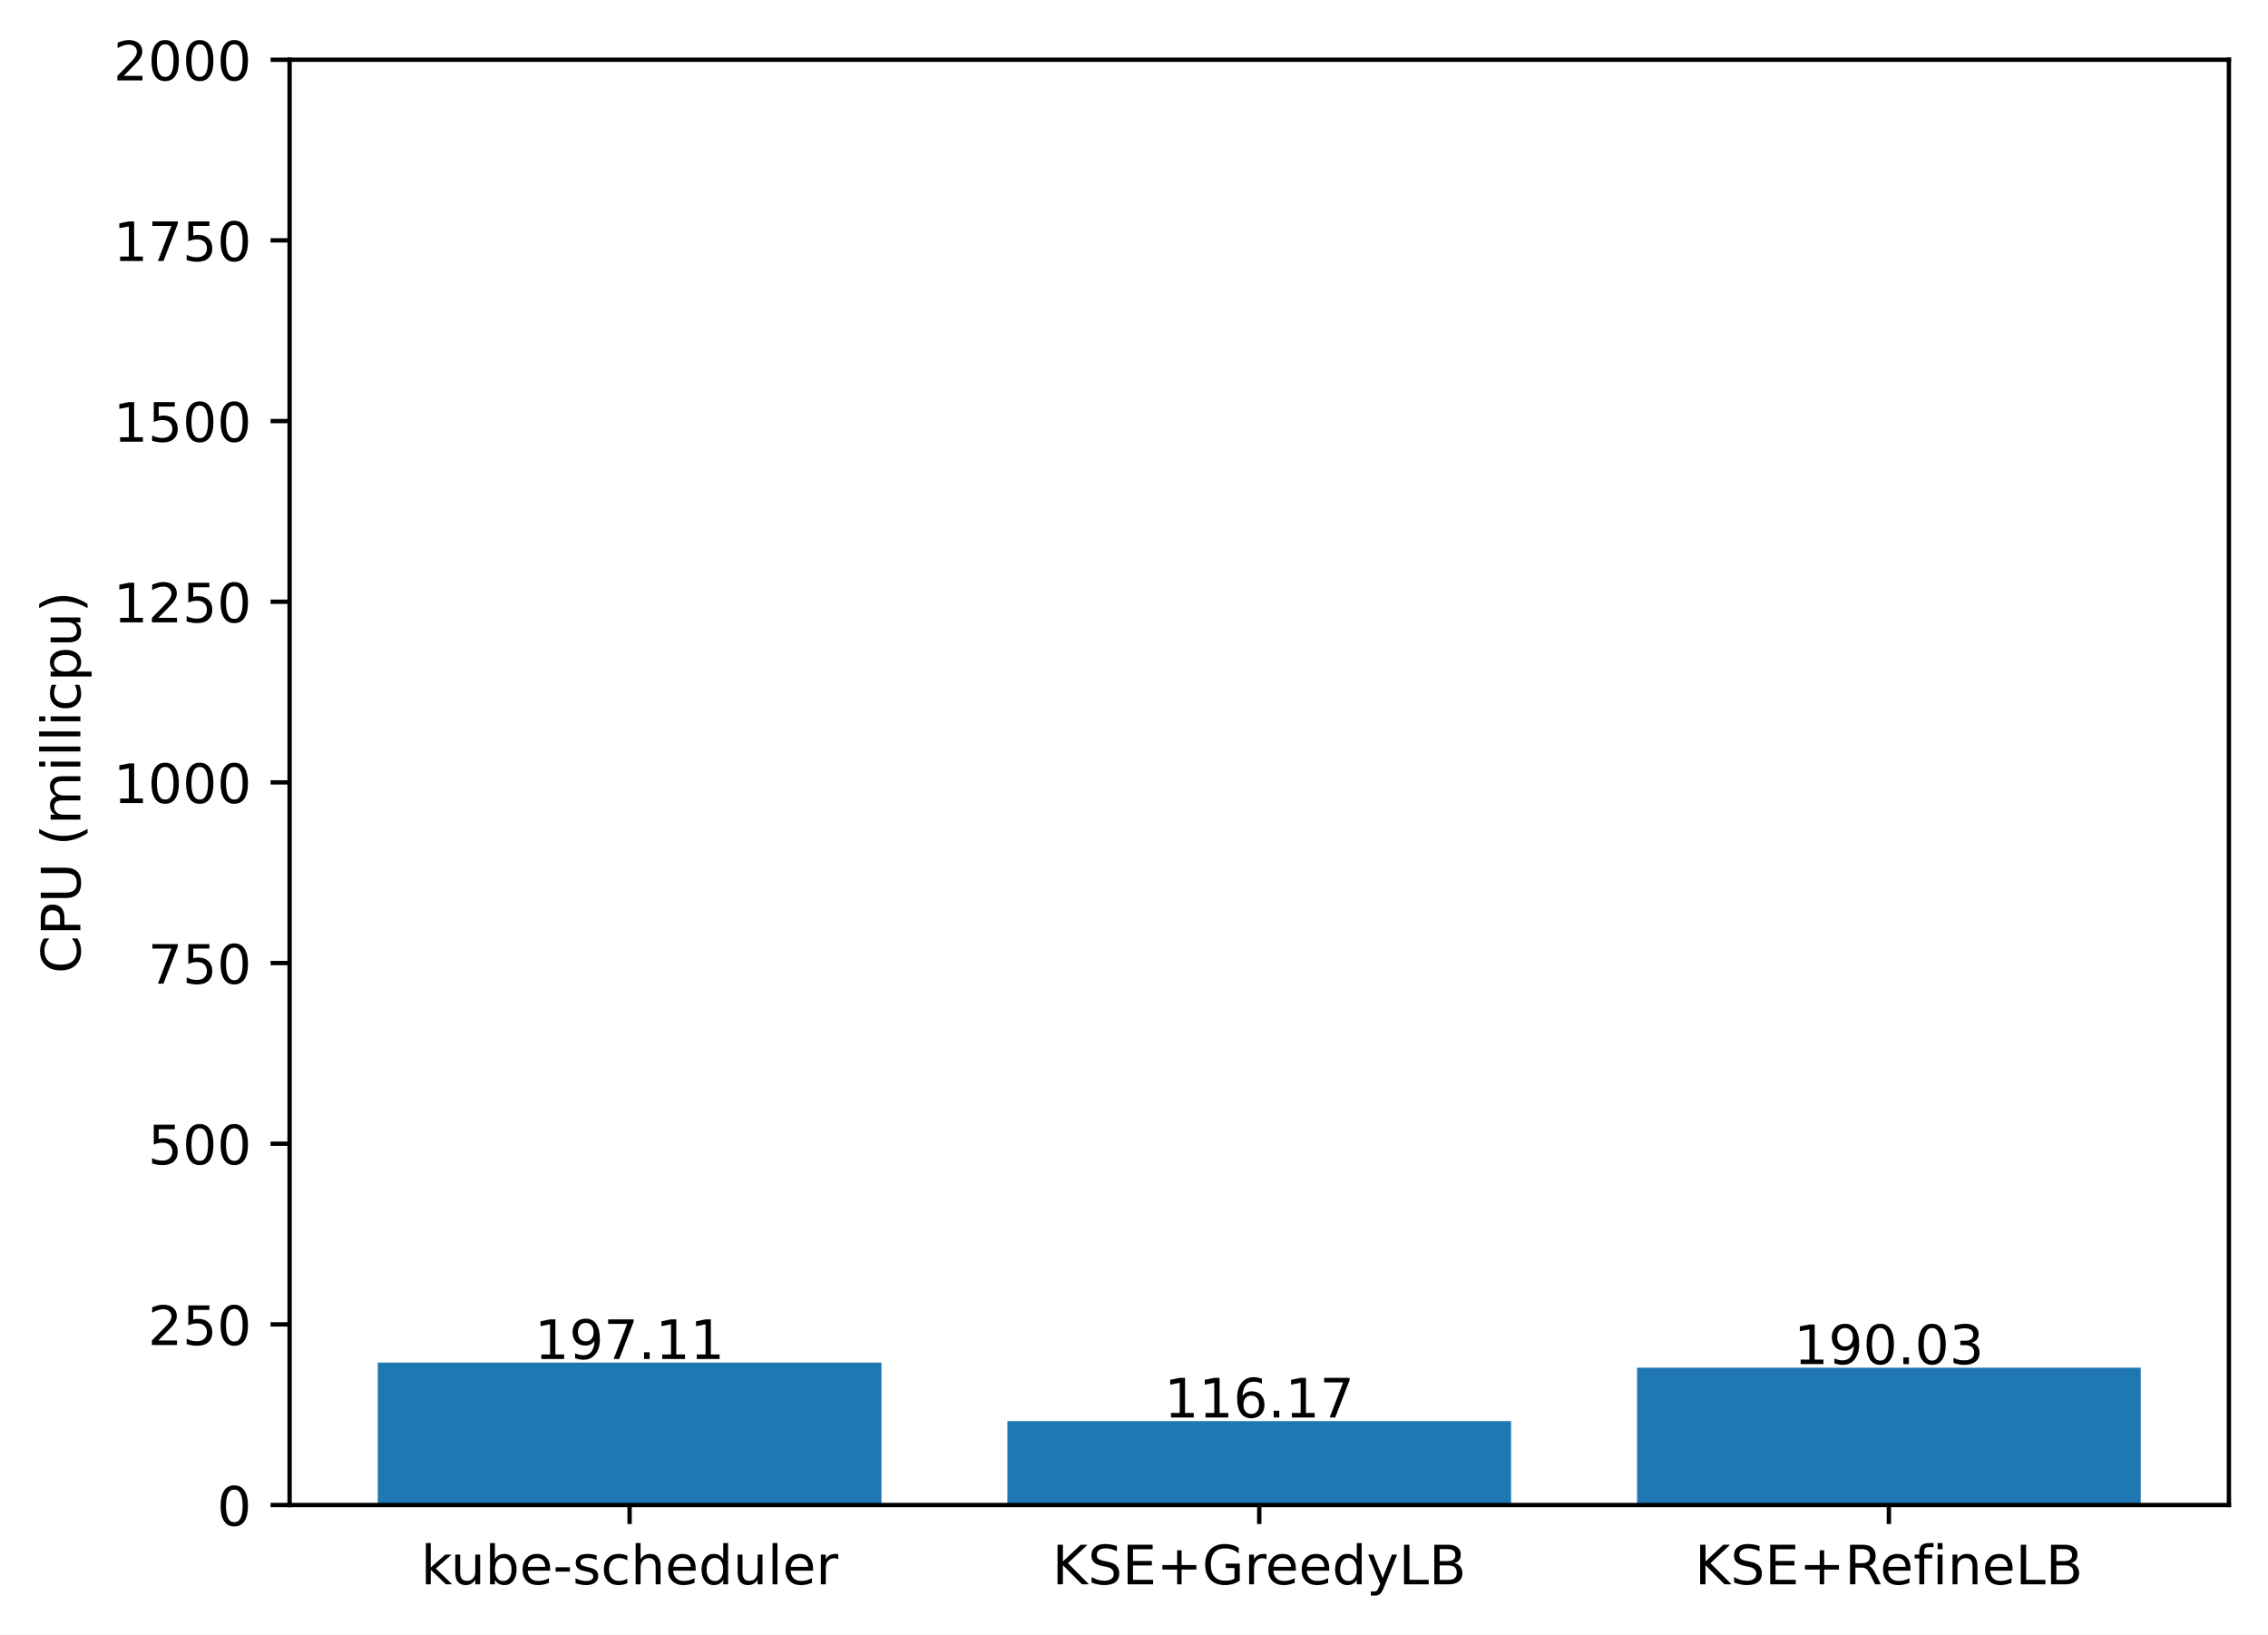
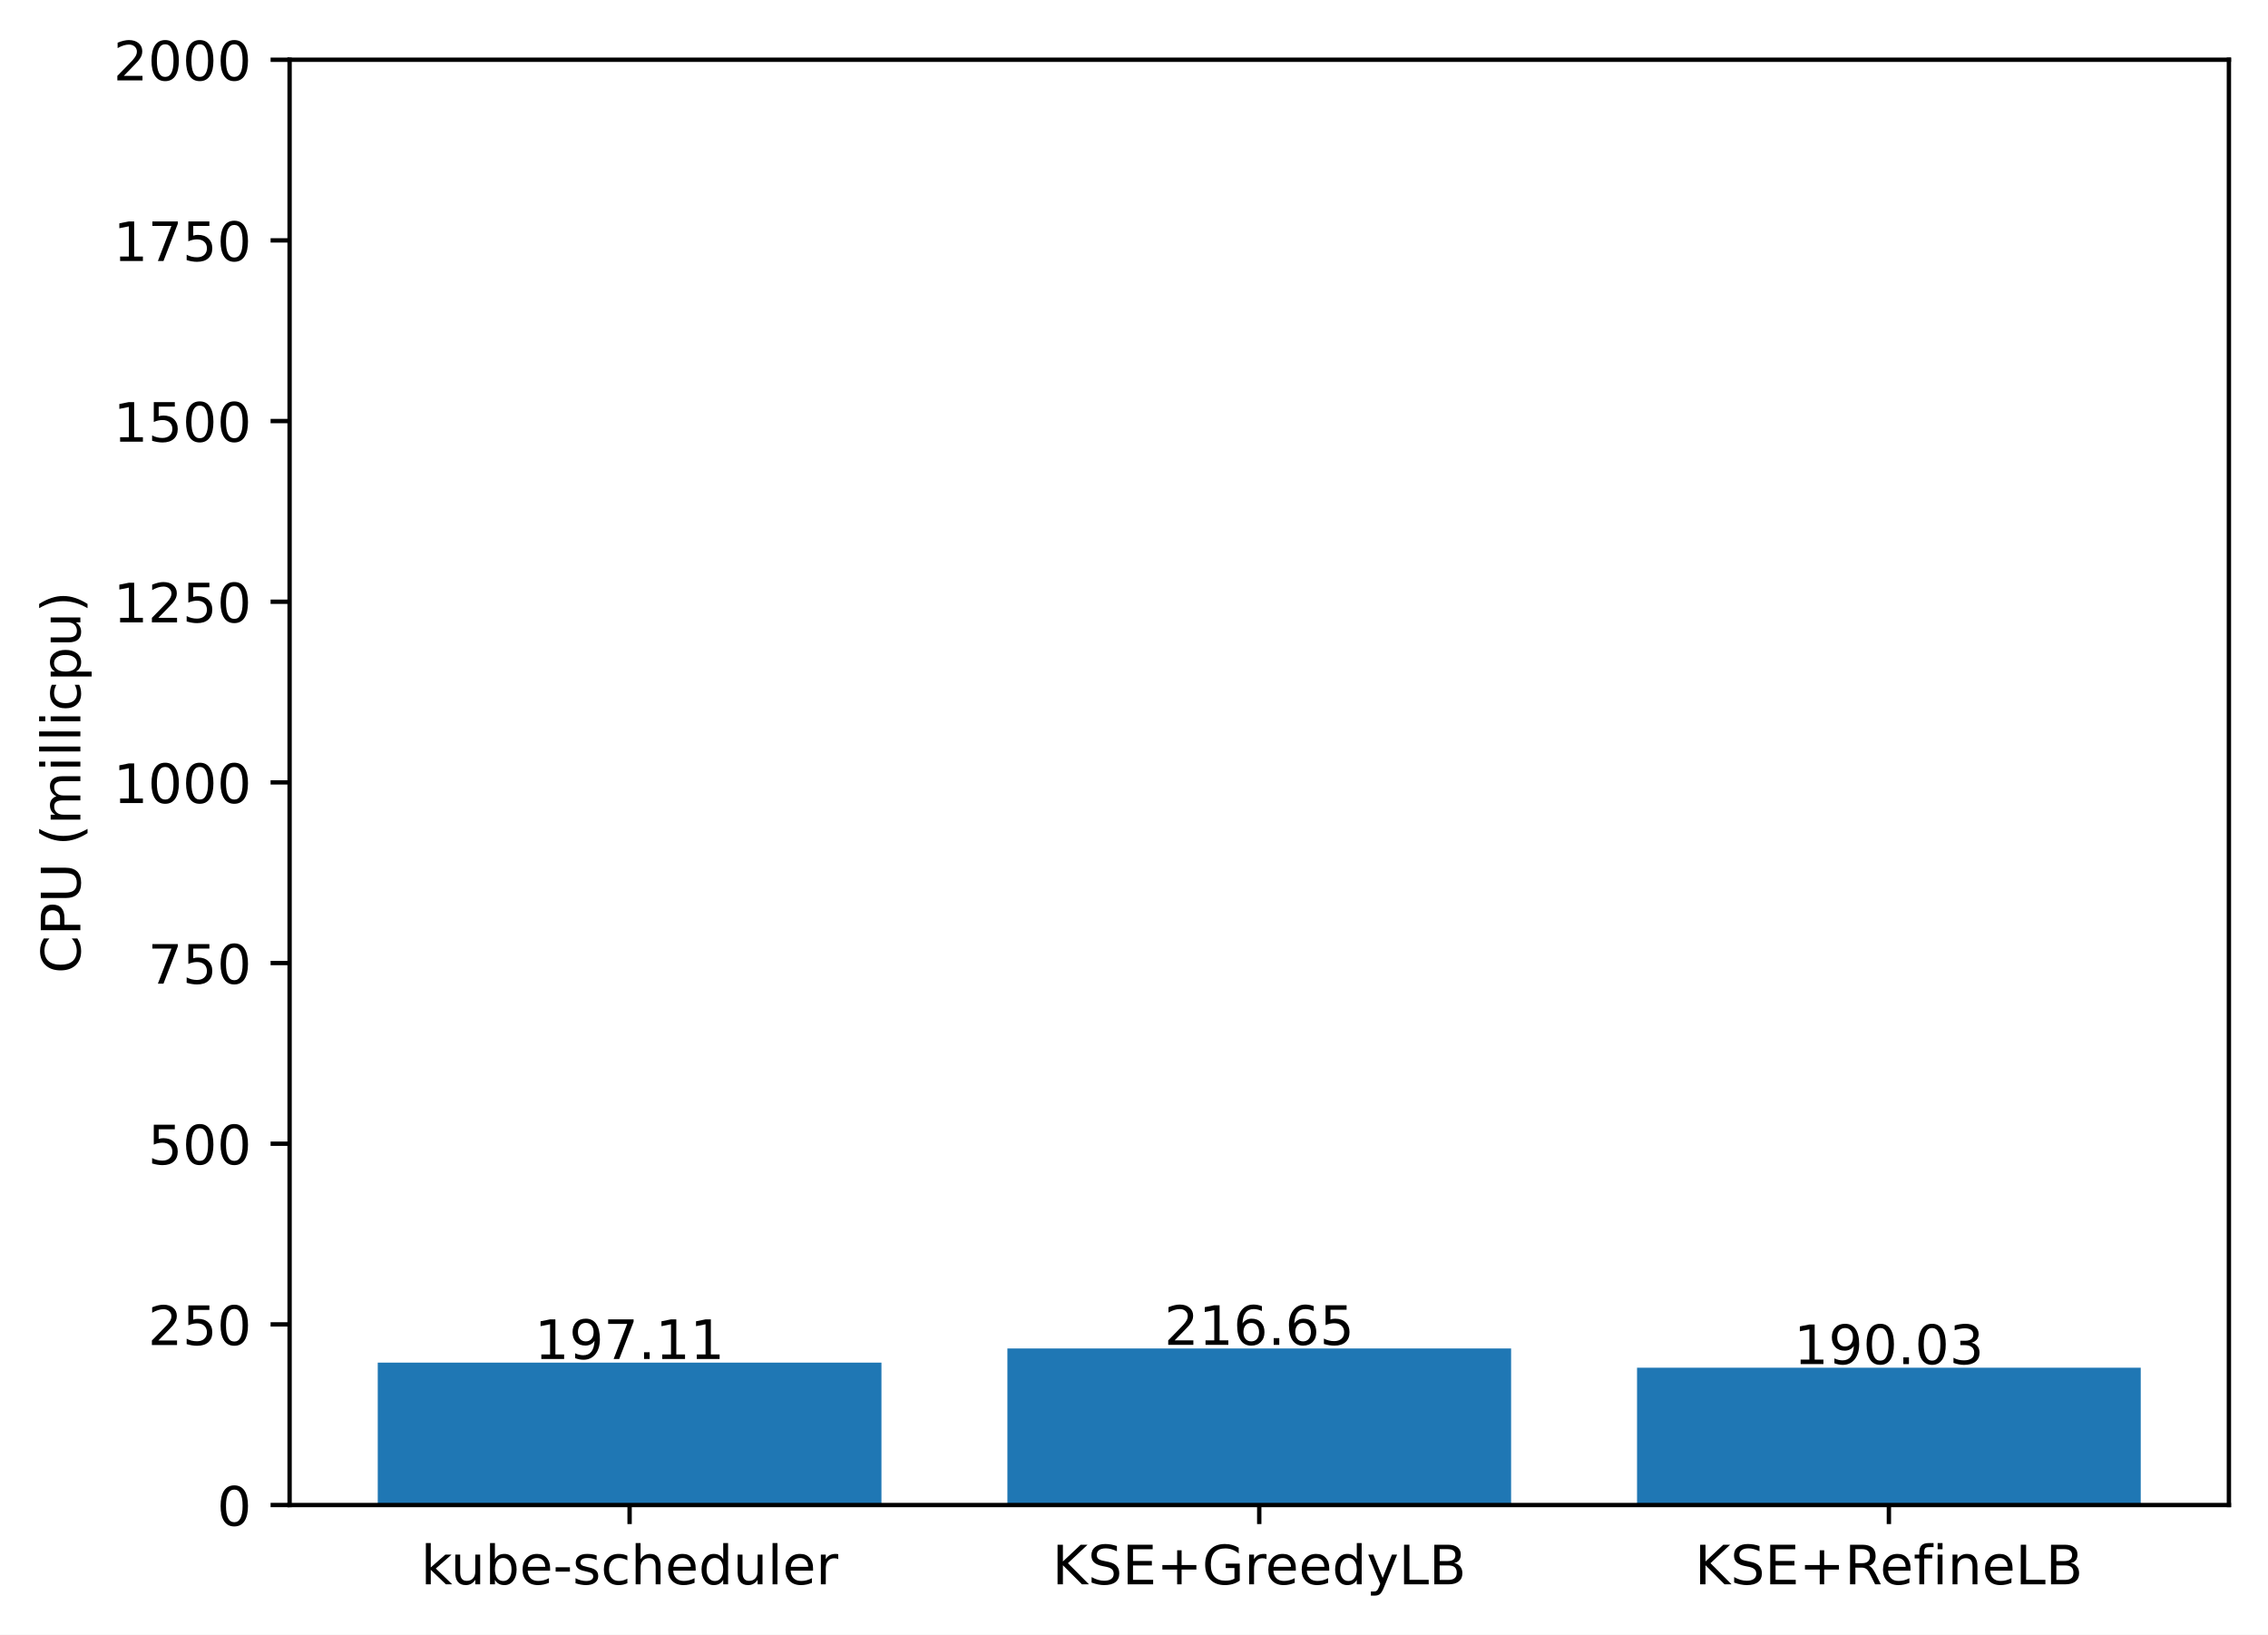
<svg xmlns="http://www.w3.org/2000/svg" xmlns:xlink="http://www.w3.org/1999/xlink" width="417.648pt" height="300.989pt" viewBox="0 0 417.648 300.989" version="1.1">
  <defs>
    <style type="text/css">*{stroke-linejoin: round; stroke-linecap: butt}</style>
  </defs>
  <g id="figure_1">
    <g id="patch_1">
      <path d="M 0 300.989  L 417.648 300.989  L 417.648 0  L 0 0  z " style="fill: #ffffff" />
    </g>
    <g id="axes_1">
      <g id="patch_2">
        <path d="M 53.328 277.111  L 410.448 277.111  L 410.448 10.999  L 53.328 10.999  z " style="fill: #ffffff" />
      </g>
      <g id="patch_3">
-         <path d="M 69.561 277.111  L 162.319 277.111  L 162.319 250.885  L 69.561 250.885  z " clip-path="url(#p02b76b06de)" style="fill: #1f77b4" />
+         <path d="M 69.561 277.111  L 162.319 277.111  L 162.319 250.885  L 69.561 250.885  z " clip-path="url(#pd55c9deac5)" style="fill: #1f77b4" />
      </g>
      <g id="patch_4">
-         <path d="M 185.509 277.111  L 278.267 277.111  L 278.267 261.654  L 185.509 261.654  z " clip-path="url(#p02b76b06de)" style="fill: #1f77b4" />
+         <path d="M 185.509 277.111  L 278.267 277.111  L 278.267 248.285  L 185.509 248.285  z " clip-path="url(#pd55c9deac5)" style="fill: #1f77b4" />
      </g>
      <g id="patch_5">
-         <path d="M 301.457 277.111  L 394.215 277.111  L 394.215 251.827  L 301.457 251.827  z " clip-path="url(#p02b76b06de)" style="fill: #1f77b4" />
+         <path d="M 301.457 277.111  L 394.215 277.111  L 394.215 251.827  L 301.457 251.827  z " clip-path="url(#pd55c9deac5)" style="fill: #1f77b4" />
      </g>
      <g id="matplotlib.axis_1">
        <g id="xtick_1">
          <g id="line2d_1">
            <defs>
-               <path id="m989019d477" d="M 0 0  L 0 3.5  " style="stroke: #000000; stroke-width: 0.8" />
+               <path id="me00294983c" d="M 0 0  L 0 3.5  " style="stroke: #000000; stroke-width: 0.8" />
            </defs>
            <g>
-               <use xlink:href="#m989019d477" x="115.94" y="277.111" style="stroke: #000000; stroke-width: 0.8" />
+               <use xlink:href="#me00294983c" x="115.94" y="277.111" style="stroke: #000000; stroke-width: 0.8" />
            </g>
          </g>
          <g id="text_1">
            <g transform="translate(77.51429 291.7097)scale(0.1 -0.1)">
              <defs>
                <path id="DejaVuSans-6b" d="M 581 4863  L 1159 4863  L 1159 1991  L 2875 3500  L 3609 3500  L 1753 1863  L 3688 0  L 2938 0  L 1159 1709  L 1159 0  L 581 0  L 581 4863  z " transform="scale(0.015625)" />
                <path id="DejaVuSans-75" d="M 544 1381  L 544 3500  L 1119 3500  L 1119 1403  Q 1119 906 1312 657  Q 1506 409 1894 409  Q 2359 409 2629 706  Q 2900 1003 2900 1516  L 2900 3500  L 3475 3500  L 3475 0  L 2900 0  L 2900 538  Q 2691 219 2414 64  Q 2138 -91 1772 -91  Q 1169 -91 856 284  Q 544 659 544 1381  z M 1991 3584  L 1991 3584  z " transform="scale(0.015625)" />
                <path id="DejaVuSans-62" d="M 3116 1747  Q 3116 2381 2855 2742  Q 2594 3103 2138 3103  Q 1681 3103 1420 2742  Q 1159 2381 1159 1747  Q 1159 1113 1420 752  Q 1681 391 2138 391  Q 2594 391 2855 752  Q 3116 1113 3116 1747  z M 1159 2969  Q 1341 3281 1617 3432  Q 1894 3584 2278 3584  Q 2916 3584 3314 3078  Q 3713 2572 3713 1747  Q 3713 922 3314 415  Q 2916 -91 2278 -91  Q 1894 -91 1617 61  Q 1341 213 1159 525  L 1159 0  L 581 0  L 581 4863  L 1159 4863  L 1159 2969  z " transform="scale(0.015625)" />
                <path id="DejaVuSans-65" d="M 3597 1894  L 3597 1613  L 953 1613  Q 991 1019 1311 708  Q 1631 397 2203 397  Q 2534 397 2845 478  Q 3156 559 3463 722  L 3463 178  Q 3153 47 2828 -22  Q 2503 -91 2169 -91  Q 1331 -91 842 396  Q 353 884 353 1716  Q 353 2575 817 3079  Q 1281 3584 2069 3584  Q 2775 3584 3186 3129  Q 3597 2675 3597 1894  z M 3022 2063  Q 3016 2534 2758 2815  Q 2500 3097 2075 3097  Q 1594 3097 1305 2825  Q 1016 2553 972 2059  L 3022 2063  z " transform="scale(0.015625)" />
                <path id="DejaVuSans-2d" d="M 313 2009  L 1997 2009  L 1997 1497  L 313 1497  L 313 2009  z " transform="scale(0.015625)" />
                <path id="DejaVuSans-73" d="M 2834 3397  L 2834 2853  Q 2591 2978 2328 3040  Q 2066 3103 1784 3103  Q 1356 3103 1142 2972  Q 928 2841 928 2578  Q 928 2378 1081 2264  Q 1234 2150 1697 2047  L 1894 2003  Q 2506 1872 2764 1633  Q 3022 1394 3022 966  Q 3022 478 2636 193  Q 2250 -91 1575 -91  Q 1294 -91 989 -36  Q 684 19 347 128  L 347 722  Q 666 556 975 473  Q 1284 391 1588 391  Q 1994 391 2212 530  Q 2431 669 2431 922  Q 2431 1156 2273 1281  Q 2116 1406 1581 1522  L 1381 1569  Q 847 1681 609 1914  Q 372 2147 372 2553  Q 372 3047 722 3315  Q 1072 3584 1716 3584  Q 2034 3584 2315 3537  Q 2597 3491 2834 3397  z " transform="scale(0.015625)" />
                <path id="DejaVuSans-63" d="M 3122 3366  L 3122 2828  Q 2878 2963 2633 3030  Q 2388 3097 2138 3097  Q 1578 3097 1268 2742  Q 959 2388 959 1747  Q 959 1106 1268 751  Q 1578 397 2138 397  Q 2388 397 2633 464  Q 2878 531 3122 666  L 3122 134  Q 2881 22 2623 -34  Q 2366 -91 2075 -91  Q 1284 -91 818 406  Q 353 903 353 1747  Q 353 2603 823 3093  Q 1294 3584 2113 3584  Q 2378 3584 2631 3529  Q 2884 3475 3122 3366  z " transform="scale(0.015625)" />
                <path id="DejaVuSans-68" d="M 3513 2113  L 3513 0  L 2938 0  L 2938 2094  Q 2938 2591 2744 2837  Q 2550 3084 2163 3084  Q 1697 3084 1428 2787  Q 1159 2491 1159 1978  L 1159 0  L 581 0  L 581 4863  L 1159 4863  L 1159 2956  Q 1366 3272 1645 3428  Q 1925 3584 2291 3584  Q 2894 3584 3203 3211  Q 3513 2838 3513 2113  z " transform="scale(0.015625)" />
                <path id="DejaVuSans-64" d="M 2906 2969  L 2906 4863  L 3481 4863  L 3481 0  L 2906 0  L 2906 525  Q 2725 213 2448 61  Q 2172 -91 1784 -91  Q 1150 -91 751 415  Q 353 922 353 1747  Q 353 2572 751 3078  Q 1150 3584 1784 3584  Q 2172 3584 2448 3432  Q 2725 3281 2906 2969  z M 947 1747  Q 947 1113 1208 752  Q 1469 391 1925 391  Q 2381 391 2643 752  Q 2906 1113 2906 1747  Q 2906 2381 2643 2742  Q 2381 3103 1925 3103  Q 1469 3103 1208 2742  Q 947 2381 947 1747  z " transform="scale(0.015625)" />
                <path id="DejaVuSans-6c" d="M 603 4863  L 1178 4863  L 1178 0  L 603 0  L 603 4863  z " transform="scale(0.015625)" />
                <path id="DejaVuSans-72" d="M 2631 2963  Q 2534 3019 2420 3045  Q 2306 3072 2169 3072  Q 1681 3072 1420 2755  Q 1159 2438 1159 1844  L 1159 0  L 581 0  L 581 3500  L 1159 3500  L 1159 2956  Q 1341 3275 1631 3429  Q 1922 3584 2338 3584  Q 2397 3584 2469 3576  Q 2541 3569 2628 3553  L 2631 2963  z " transform="scale(0.015625)" />
              </defs>
              <use xlink:href="#DejaVuSans-6b" />
              <use xlink:href="#DejaVuSans-75" x="54.785" />
              <use xlink:href="#DejaVuSans-62" x="118.164" />
              <use xlink:href="#DejaVuSans-65" x="181.641" />
              <use xlink:href="#DejaVuSans-2d" x="243.164" />
              <use xlink:href="#DejaVuSans-73" x="279.248" />
              <use xlink:href="#DejaVuSans-63" x="331.348" />
              <use xlink:href="#DejaVuSans-68" x="386.328" />
              <use xlink:href="#DejaVuSans-65" x="449.707" />
              <use xlink:href="#DejaVuSans-64" x="511.23" />
              <use xlink:href="#DejaVuSans-75" x="574.707" />
              <use xlink:href="#DejaVuSans-6c" x="638.086" />
              <use xlink:href="#DejaVuSans-65" x="665.869" />
              <use xlink:href="#DejaVuSans-72" x="727.393" />
            </g>
          </g>
        </g>
        <g id="xtick_2">
          <g id="line2d_2">
            <g>
-               <use xlink:href="#m989019d477" x="231.888" y="277.111" style="stroke: #000000; stroke-width: 0.8" />
+               <use xlink:href="#me00294983c" x="231.888" y="277.111" style="stroke: #000000; stroke-width: 0.8" />
            </g>
          </g>
          <g id="text_2">
            <g transform="translate(193.7655 291.7097)scale(0.1 -0.1)">
              <defs>
                <path id="DejaVuSans-4b" d="M 628 4666  L 1259 4666  L 1259 2694  L 3353 4666  L 4166 4666  L 1850 2491  L 4331 0  L 3500 0  L 1259 2247  L 1259 0  L 628 0  L 628 4666  z " transform="scale(0.015625)" />
                <path id="DejaVuSans-53" d="M 3425 4513  L 3425 3897  Q 3066 4069 2747 4153  Q 2428 4238 2131 4238  Q 1616 4238 1336 4038  Q 1056 3838 1056 3469  Q 1056 3159 1242 3001  Q 1428 2844 1947 2747  L 2328 2669  Q 3034 2534 3370 2195  Q 3706 1856 3706 1288  Q 3706 609 3251 259  Q 2797 -91 1919 -91  Q 1588 -91 1214 -16  Q 841 59 441 206  L 441 856  Q 825 641 1194 531  Q 1563 422 1919 422  Q 2459 422 2753 634  Q 3047 847 3047 1241  Q 3047 1584 2836 1778  Q 2625 1972 2144 2069  L 1759 2144  Q 1053 2284 737 2584  Q 422 2884 422 3419  Q 422 4038 858 4394  Q 1294 4750 2059 4750  Q 2388 4750 2728 4690  Q 3069 4631 3425 4513  z " transform="scale(0.015625)" />
                <path id="DejaVuSans-45" d="M 628 4666  L 3578 4666  L 3578 4134  L 1259 4134  L 1259 2753  L 3481 2753  L 3481 2222  L 1259 2222  L 1259 531  L 3634 531  L 3634 0  L 628 0  L 628 4666  z " transform="scale(0.015625)" />
                <path id="DejaVuSans-2b" d="M 2944 4013  L 2944 2272  L 4684 2272  L 4684 1741  L 2944 1741  L 2944 0  L 2419 0  L 2419 1741  L 678 1741  L 678 2272  L 2419 2272  L 2419 4013  L 2944 4013  z " transform="scale(0.015625)" />
                <path id="DejaVuSans-47" d="M 3809 666  L 3809 1919  L 2778 1919  L 2778 2438  L 4434 2438  L 4434 434  Q 4069 175 3628 42  Q 3188 -91 2688 -91  Q 1594 -91 976 548  Q 359 1188 359 2328  Q 359 3472 976 4111  Q 1594 4750 2688 4750  Q 3144 4750 3555 4637  Q 3966 4525 4313 4306  L 4313 3634  Q 3963 3931 3569 4081  Q 3175 4231 2741 4231  Q 1884 4231 1454 3753  Q 1025 3275 1025 2328  Q 1025 1384 1454 906  Q 1884 428 2741 428  Q 3075 428 3337 486  Q 3600 544 3809 666  z " transform="scale(0.015625)" />
                <path id="DejaVuSans-79" d="M 2059 -325  Q 1816 -950 1584 -1140  Q 1353 -1331 966 -1331  L 506 -1331  L 506 -850  L 844 -850  Q 1081 -850 1212 -737  Q 1344 -625 1503 -206  L 1606 56  L 191 3500  L 800 3500  L 1894 763  L 2988 3500  L 3597 3500  L 2059 -325  z " transform="scale(0.015625)" />
                <path id="DejaVuSans-4c" d="M 628 4666  L 1259 4666  L 1259 531  L 3531 531  L 3531 0  L 628 0  L 628 4666  z " transform="scale(0.015625)" />
                <path id="DejaVuSans-42" d="M 1259 2228  L 1259 519  L 2272 519  Q 2781 519 3026 730  Q 3272 941 3272 1375  Q 3272 1813 3026 2020  Q 2781 2228 2272 2228  L 1259 2228  z M 1259 4147  L 1259 2741  L 2194 2741  Q 2656 2741 2882 2914  Q 3109 3088 3109 3444  Q 3109 3797 2882 3972  Q 2656 4147 2194 4147  L 1259 4147  z M 628 4666  L 2241 4666  Q 2963 4666 3353 4366  Q 3744 4066 3744 3513  Q 3744 3084 3544 2831  Q 3344 2578 2956 2516  Q 3422 2416 3680 2098  Q 3938 1781 3938 1306  Q 3938 681 3513 340  Q 3088 0 2303 0  L 628 0  L 628 4666  z " transform="scale(0.015625)" />
              </defs>
              <use xlink:href="#DejaVuSans-4b" />
              <use xlink:href="#DejaVuSans-53" x="65.576" />
              <use xlink:href="#DejaVuSans-45" x="129.053" />
              <use xlink:href="#DejaVuSans-2b" x="192.236" />
              <use xlink:href="#DejaVuSans-47" x="276.025" />
              <use xlink:href="#DejaVuSans-72" x="353.516" />
              <use xlink:href="#DejaVuSans-65" x="392.379" />
              <use xlink:href="#DejaVuSans-65" x="453.902" />
              <use xlink:href="#DejaVuSans-64" x="515.426" />
              <use xlink:href="#DejaVuSans-79" x="578.902" />
              <use xlink:href="#DejaVuSans-4c" x="638.082" />
              <use xlink:href="#DejaVuSans-42" x="693.795" />
            </g>
          </g>
        </g>
        <g id="xtick_3">
          <g id="line2d_3">
            <g>
-               <use xlink:href="#m989019d477" x="347.836" y="277.111" style="stroke: #000000; stroke-width: 0.8" />
+               <use xlink:href="#me00294983c" x="347.836" y="277.111" style="stroke: #000000; stroke-width: 0.8" />
            </g>
          </g>
          <g id="text_3">
            <g transform="translate(312.0971 291.7097)scale(0.1 -0.1)">
              <defs>
                <path id="DejaVuSans-52" d="M 2841 2188  Q 3044 2119 3236 1894  Q 3428 1669 3622 1275  L 4263 0  L 3584 0  L 2988 1197  Q 2756 1666 2539 1819  Q 2322 1972 1947 1972  L 1259 1972  L 1259 0  L 628 0  L 628 4666  L 2053 4666  Q 2853 4666 3247 4331  Q 3641 3997 3641 3322  Q 3641 2881 3436 2590  Q 3231 2300 2841 2188  z M 1259 4147  L 1259 2491  L 2053 2491  Q 2509 2491 2742 2702  Q 2975 2913 2975 3322  Q 2975 3731 2742 3939  Q 2509 4147 2053 4147  L 1259 4147  z " transform="scale(0.015625)" />
                <path id="DejaVuSans-66" d="M 2375 4863  L 2375 4384  L 1825 4384  Q 1516 4384 1395 4259  Q 1275 4134 1275 3809  L 1275 3500  L 2222 3500  L 2222 3053  L 1275 3053  L 1275 0  L 697 0  L 697 3053  L 147 3053  L 147 3500  L 697 3500  L 697 3744  Q 697 4328 969 4595  Q 1241 4863 1831 4863  L 2375 4863  z " transform="scale(0.015625)" />
                <path id="DejaVuSans-69" d="M 603 3500  L 1178 3500  L 1178 0  L 603 0  L 603 3500  z M 603 4863  L 1178 4863  L 1178 4134  L 603 4134  L 603 4863  z " transform="scale(0.015625)" />
                <path id="DejaVuSans-6e" d="M 3513 2113  L 3513 0  L 2938 0  L 2938 2094  Q 2938 2591 2744 2837  Q 2550 3084 2163 3084  Q 1697 3084 1428 2787  Q 1159 2491 1159 1978  L 1159 0  L 581 0  L 581 3500  L 1159 3500  L 1159 2956  Q 1366 3272 1645 3428  Q 1925 3584 2291 3584  Q 2894 3584 3203 3211  Q 3513 2838 3513 2113  z " transform="scale(0.015625)" />
              </defs>
              <use xlink:href="#DejaVuSans-4b" />
              <use xlink:href="#DejaVuSans-53" x="65.576" />
              <use xlink:href="#DejaVuSans-45" x="129.053" />
              <use xlink:href="#DejaVuSans-2b" x="192.236" />
              <use xlink:href="#DejaVuSans-52" x="276.025" />
              <use xlink:href="#DejaVuSans-65" x="341.008" />
              <use xlink:href="#DejaVuSans-66" x="402.531" />
              <use xlink:href="#DejaVuSans-69" x="437.736" />
              <use xlink:href="#DejaVuSans-6e" x="465.52" />
              <use xlink:href="#DejaVuSans-65" x="528.898" />
              <use xlink:href="#DejaVuSans-4c" x="590.422" />
              <use xlink:href="#DejaVuSans-42" x="646.135" />
            </g>
          </g>
        </g>
      </g>
      <g id="matplotlib.axis_2">
        <g id="ytick_1">
          <g id="line2d_4">
            <defs>
-               <path id="m713c965908" d="M 0 0  L -3.5 0  " style="stroke: #000000; stroke-width: 0.8" />
+               <path id="m7824280290" d="M 0 0  L -3.5 0  " style="stroke: #000000; stroke-width: 0.8" />
            </defs>
            <g>
-               <use xlink:href="#m713c965908" x="53.328" y="277.111" style="stroke: #000000; stroke-width: 0.8" />
+               <use xlink:href="#m7824280290" x="53.328" y="277.111" style="stroke: #000000; stroke-width: 0.8" />
            </g>
          </g>
          <g id="text_4">
            <g transform="translate(39.96563 280.9104)scale(0.1 -0.1)">
              <defs>
                <path id="DejaVuSans-30" d="M 2034 4250  Q 1547 4250 1301 3770  Q 1056 3291 1056 2328  Q 1056 1369 1301 889  Q 1547 409 2034 409  Q 2525 409 2770 889  Q 3016 1369 3016 2328  Q 3016 3291 2770 3770  Q 2525 4250 2034 4250  z M 2034 4750  Q 2819 4750 3233 4129  Q 3647 3509 3647 2328  Q 3647 1150 3233 529  Q 2819 -91 2034 -91  Q 1250 -91 836 529  Q 422 1150 422 2328  Q 422 3509 836 4129  Q 1250 4750 2034 4750  z " transform="scale(0.015625)" />
              </defs>
              <use xlink:href="#DejaVuSans-30" />
            </g>
          </g>
        </g>
        <g id="ytick_2">
          <g id="line2d_5">
            <g>
-               <use xlink:href="#m713c965908" x="53.328" y="243.847" style="stroke: #000000; stroke-width: 0.8" />
+               <use xlink:href="#m7824280290" x="53.328" y="243.847" style="stroke: #000000; stroke-width: 0.8" />
            </g>
          </g>
          <g id="text_5">
            <g transform="translate(27.24063 247.6464)scale(0.1 -0.1)">
              <defs>
                <path id="DejaVuSans-32" d="M 1228 531  L 3431 531  L 3431 0  L 469 0  L 469 531  Q 828 903 1448 1529  Q 2069 2156 2228 2338  Q 2531 2678 2651 2914  Q 2772 3150 2772 3378  Q 2772 3750 2511 3984  Q 2250 4219 1831 4219  Q 1534 4219 1204 4116  Q 875 4013 500 3803  L 500 4441  Q 881 4594 1212 4672  Q 1544 4750 1819 4750  Q 2544 4750 2975 4387  Q 3406 4025 3406 3419  Q 3406 3131 3298 2873  Q 3191 2616 2906 2266  Q 2828 2175 2409 1742  Q 1991 1309 1228 531  z " transform="scale(0.015625)" />
                <path id="DejaVuSans-35" d="M 691 4666  L 3169 4666  L 3169 4134  L 1269 4134  L 1269 2991  Q 1406 3038 1543 3061  Q 1681 3084 1819 3084  Q 2600 3084 3056 2656  Q 3513 2228 3513 1497  Q 3513 744 3044 326  Q 2575 -91 1722 -91  Q 1428 -91 1123 -41  Q 819 9 494 109  L 494 744  Q 775 591 1075 516  Q 1375 441 1709 441  Q 2250 441 2565 725  Q 2881 1009 2881 1497  Q 2881 1984 2565 2268  Q 2250 2553 1709 2553  Q 1456 2553 1204 2497  Q 953 2441 691 2322  L 691 4666  z " transform="scale(0.015625)" />
              </defs>
              <use xlink:href="#DejaVuSans-32" />
              <use xlink:href="#DejaVuSans-35" x="63.623" />
              <use xlink:href="#DejaVuSans-30" x="127.246" />
            </g>
          </g>
        </g>
        <g id="ytick_3">
          <g id="line2d_6">
            <g>
-               <use xlink:href="#m713c965908" x="53.328" y="210.583" style="stroke: #000000; stroke-width: 0.8" />
+               <use xlink:href="#m7824280290" x="53.328" y="210.583" style="stroke: #000000; stroke-width: 0.8" />
            </g>
          </g>
          <g id="text_6">
            <g transform="translate(27.24063 214.3824)scale(0.1 -0.1)">
              <use xlink:href="#DejaVuSans-35" />
              <use xlink:href="#DejaVuSans-30" x="63.623" />
              <use xlink:href="#DejaVuSans-30" x="127.246" />
            </g>
          </g>
        </g>
        <g id="ytick_4">
          <g id="line2d_7">
            <g>
-               <use xlink:href="#m713c965908" x="53.328" y="177.319" style="stroke: #000000; stroke-width: 0.8" />
+               <use xlink:href="#m7824280290" x="53.328" y="177.319" style="stroke: #000000; stroke-width: 0.8" />
            </g>
          </g>
          <g id="text_7">
            <g transform="translate(27.24063 181.1184)scale(0.1 -0.1)">
              <defs>
                <path id="DejaVuSans-37" d="M 525 4666  L 3525 4666  L 3525 4397  L 1831 0  L 1172 0  L 2766 4134  L 525 4134  L 525 4666  z " transform="scale(0.015625)" />
              </defs>
              <use xlink:href="#DejaVuSans-37" />
              <use xlink:href="#DejaVuSans-35" x="63.623" />
              <use xlink:href="#DejaVuSans-30" x="127.246" />
            </g>
          </g>
        </g>
        <g id="ytick_5">
          <g id="line2d_8">
            <g>
-               <use xlink:href="#m713c965908" x="53.328" y="144.055" style="stroke: #000000; stroke-width: 0.8" />
+               <use xlink:href="#m7824280290" x="53.328" y="144.055" style="stroke: #000000; stroke-width: 0.8" />
            </g>
          </g>
          <g id="text_8">
            <g transform="translate(20.87813 147.8544)scale(0.1 -0.1)">
              <defs>
                <path id="DejaVuSans-31" d="M 794 531  L 1825 531  L 1825 4091  L 703 3866  L 703 4441  L 1819 4666  L 2450 4666  L 2450 531  L 3481 531  L 3481 0  L 794 0  L 794 531  z " transform="scale(0.015625)" />
              </defs>
              <use xlink:href="#DejaVuSans-31" />
              <use xlink:href="#DejaVuSans-30" x="63.623" />
              <use xlink:href="#DejaVuSans-30" x="127.246" />
              <use xlink:href="#DejaVuSans-30" x="190.869" />
            </g>
          </g>
        </g>
        <g id="ytick_6">
          <g id="line2d_9">
            <g>
-               <use xlink:href="#m713c965908" x="53.328" y="110.791" style="stroke: #000000; stroke-width: 0.8" />
+               <use xlink:href="#m7824280290" x="53.328" y="110.791" style="stroke: #000000; stroke-width: 0.8" />
            </g>
          </g>
          <g id="text_9">
            <g transform="translate(20.87813 114.5904)scale(0.1 -0.1)">
              <use xlink:href="#DejaVuSans-31" />
              <use xlink:href="#DejaVuSans-32" x="63.623" />
              <use xlink:href="#DejaVuSans-35" x="127.246" />
              <use xlink:href="#DejaVuSans-30" x="190.869" />
            </g>
          </g>
        </g>
        <g id="ytick_7">
          <g id="line2d_10">
            <g>
-               <use xlink:href="#m713c965908" x="53.328" y="77.527" style="stroke: #000000; stroke-width: 0.8" />
+               <use xlink:href="#m7824280290" x="53.328" y="77.527" style="stroke: #000000; stroke-width: 0.8" />
            </g>
          </g>
          <g id="text_10">
            <g transform="translate(20.87813 81.32644)scale(0.1 -0.1)">
              <use xlink:href="#DejaVuSans-31" />
              <use xlink:href="#DejaVuSans-35" x="63.623" />
              <use xlink:href="#DejaVuSans-30" x="127.246" />
              <use xlink:href="#DejaVuSans-30" x="190.869" />
            </g>
          </g>
        </g>
        <g id="ytick_8">
          <g id="line2d_11">
            <g>
-               <use xlink:href="#m713c965908" x="53.328" y="44.263" style="stroke: #000000; stroke-width: 0.8" />
+               <use xlink:href="#m7824280290" x="53.328" y="44.263" style="stroke: #000000; stroke-width: 0.8" />
            </g>
          </g>
          <g id="text_11">
            <g transform="translate(20.87813 48.06244)scale(0.1 -0.1)">
              <use xlink:href="#DejaVuSans-31" />
              <use xlink:href="#DejaVuSans-37" x="63.623" />
              <use xlink:href="#DejaVuSans-35" x="127.246" />
              <use xlink:href="#DejaVuSans-30" x="190.869" />
            </g>
          </g>
        </g>
        <g id="ytick_9">
          <g id="line2d_12">
            <g>
-               <use xlink:href="#m713c965908" x="53.328" y="10.999" style="stroke: #000000; stroke-width: 0.8" />
+               <use xlink:href="#m7824280290" x="53.328" y="10.999" style="stroke: #000000; stroke-width: 0.8" />
            </g>
          </g>
          <g id="text_12">
            <g transform="translate(20.87813 14.79844)scale(0.1 -0.1)">
              <use xlink:href="#DejaVuSans-32" />
              <use xlink:href="#DejaVuSans-30" x="63.623" />
              <use xlink:href="#DejaVuSans-30" x="127.246" />
              <use xlink:href="#DejaVuSans-30" x="190.869" />
            </g>
          </g>
        </g>
        <g id="text_13">
          <g transform="translate(14.79844 179.2302)rotate(-90)scale(0.1 -0.1)">
            <defs>
              <path id="DejaVuSans-43" d="M 4122 4306  L 4122 3641  Q 3803 3938 3442 4084  Q 3081 4231 2675 4231  Q 1875 4231 1450 3742  Q 1025 3253 1025 2328  Q 1025 1406 1450 917  Q 1875 428 2675 428  Q 3081 428 3442 575  Q 3803 722 4122 1019  L 4122 359  Q 3791 134 3420 21  Q 3050 -91 2638 -91  Q 1578 -91 968 557  Q 359 1206 359 2328  Q 359 3453 968 4101  Q 1578 4750 2638 4750  Q 3056 4750 3426 4639  Q 3797 4528 4122 4306  z " transform="scale(0.015625)" />
              <path id="DejaVuSans-50" d="M 1259 4147  L 1259 2394  L 2053 2394  Q 2494 2394 2734 2622  Q 2975 2850 2975 3272  Q 2975 3691 2734 3919  Q 2494 4147 2053 4147  L 1259 4147  z M 628 4666  L 2053 4666  Q 2838 4666 3239 4311  Q 3641 3956 3641 3272  Q 3641 2581 3239 2228  Q 2838 1875 2053 1875  L 1259 1875  L 1259 0  L 628 0  L 628 4666  z " transform="scale(0.015625)" />
              <path id="DejaVuSans-55" d="M 556 4666  L 1191 4666  L 1191 1831  Q 1191 1081 1462 751  Q 1734 422 2344 422  Q 2950 422 3222 751  Q 3494 1081 3494 1831  L 3494 4666  L 4128 4666  L 4128 1753  Q 4128 841 3676 375  Q 3225 -91 2344 -91  Q 1459 -91 1007 375  Q 556 841 556 1753  L 556 4666  z " transform="scale(0.015625)" />
              <path id="DejaVuSans-20" transform="scale(0.015625)" />
              <path id="DejaVuSans-28" d="M 1984 4856  Q 1566 4138 1362 3434  Q 1159 2731 1159 2009  Q 1159 1288 1364 580  Q 1569 -128 1984 -844  L 1484 -844  Q 1016 -109 783 600  Q 550 1309 550 2009  Q 550 2706 781 3412  Q 1013 4119 1484 4856  L 1984 4856  z " transform="scale(0.015625)" />
              <path id="DejaVuSans-6d" d="M 3328 2828  Q 3544 3216 3844 3400  Q 4144 3584 4550 3584  Q 5097 3584 5394 3201  Q 5691 2819 5691 2113  L 5691 0  L 5113 0  L 5113 2094  Q 5113 2597 4934 2840  Q 4756 3084 4391 3084  Q 3944 3084 3684 2787  Q 3425 2491 3425 1978  L 3425 0  L 2847 0  L 2847 2094  Q 2847 2600 2669 2842  Q 2491 3084 2119 3084  Q 1678 3084 1418 2786  Q 1159 2488 1159 1978  L 1159 0  L 581 0  L 581 3500  L 1159 3500  L 1159 2956  Q 1356 3278 1631 3431  Q 1906 3584 2284 3584  Q 2666 3584 2933 3390  Q 3200 3197 3328 2828  z " transform="scale(0.015625)" />
              <path id="DejaVuSans-70" d="M 1159 525  L 1159 -1331  L 581 -1331  L 581 3500  L 1159 3500  L 1159 2969  Q 1341 3281 1617 3432  Q 1894 3584 2278 3584  Q 2916 3584 3314 3078  Q 3713 2572 3713 1747  Q 3713 922 3314 415  Q 2916 -91 2278 -91  Q 1894 -91 1617 61  Q 1341 213 1159 525  z M 3116 1747  Q 3116 2381 2855 2742  Q 2594 3103 2138 3103  Q 1681 3103 1420 2742  Q 1159 2381 1159 1747  Q 1159 1113 1420 752  Q 1681 391 2138 391  Q 2594 391 2855 752  Q 3116 1113 3116 1747  z " transform="scale(0.015625)" />
              <path id="DejaVuSans-29" d="M 513 4856  L 1013 4856  Q 1481 4119 1714 3412  Q 1947 2706 1947 2009  Q 1947 1309 1714 600  Q 1481 -109 1013 -844  L 513 -844  Q 928 -128 1133 580  Q 1338 1288 1338 2009  Q 1338 2731 1133 3434  Q 928 4138 513 4856  z " transform="scale(0.015625)" />
            </defs>
            <use xlink:href="#DejaVuSans-43" />
            <use xlink:href="#DejaVuSans-50" x="69.824" />
            <use xlink:href="#DejaVuSans-55" x="130.127" />
            <use xlink:href="#DejaVuSans-20" x="203.32" />
            <use xlink:href="#DejaVuSans-28" x="235.107" />
            <use xlink:href="#DejaVuSans-6d" x="274.121" />
            <use xlink:href="#DejaVuSans-69" x="371.533" />
            <use xlink:href="#DejaVuSans-6c" x="399.316" />
            <use xlink:href="#DejaVuSans-6c" x="427.1" />
            <use xlink:href="#DejaVuSans-69" x="454.883" />
            <use xlink:href="#DejaVuSans-63" x="482.666" />
            <use xlink:href="#DejaVuSans-70" x="537.646" />
            <use xlink:href="#DejaVuSans-75" x="601.123" />
            <use xlink:href="#DejaVuSans-29" x="664.502" />
          </g>
        </g>
      </g>
      <g id="patch_6">
        <path d="M 53.328 277.111  L 53.328 10.999  " style="fill: none; stroke: #000000; stroke-width: 0.8; stroke-linejoin: miter; stroke-linecap: square" />
      </g>
      <g id="patch_7">
        <path d="M 410.448 277.111  L 410.448 10.999  " style="fill: none; stroke: #000000; stroke-width: 0.8; stroke-linejoin: miter; stroke-linecap: square" />
      </g>
      <g id="patch_8">
        <path d="M 53.328 277.111  L 410.448 277.111  " style="fill: none; stroke: #000000; stroke-width: 0.8; stroke-linejoin: miter; stroke-linecap: square" />
      </g>
      <g id="patch_9">
        <path d="M 53.328 10.999  L 410.448 10.999  " style="fill: none; stroke: #000000; stroke-width: 0.8; stroke-linejoin: miter; stroke-linecap: square" />
      </g>
      <g id="text_14">
        <g transform="translate(98.44476 250.2193)scale(0.1 -0.1)">
          <defs>
            <path id="DejaVuSans-39" d="M 703 97  L 703 672  Q 941 559 1184 500  Q 1428 441 1663 441  Q 2288 441 2617 861  Q 2947 1281 2994 2138  Q 2813 1869 2534 1725  Q 2256 1581 1919 1581  Q 1219 1581 811 2004  Q 403 2428 403 3163  Q 403 3881 828 4315  Q 1253 4750 1959 4750  Q 2769 4750 3195 4129  Q 3622 3509 3622 2328  Q 3622 1225 3098 567  Q 2575 -91 1691 -91  Q 1453 -91 1209 -44  Q 966 3 703 97  z M 1959 2075  Q 2384 2075 2632 2365  Q 2881 2656 2881 3163  Q 2881 3666 2632 3958  Q 2384 4250 1959 4250  Q 1534 4250 1286 3958  Q 1038 3666 1038 3163  Q 1038 2656 1286 2365  Q 1534 2075 1959 2075  z " transform="scale(0.015625)" />
            <path id="DejaVuSans-2e" d="M 684 794  L 1344 794  L 1344 0  L 684 0  L 684 794  z " transform="scale(0.015625)" />
          </defs>
          <use xlink:href="#DejaVuSans-31" />
          <use xlink:href="#DejaVuSans-39" x="63.623" />
          <use xlink:href="#DejaVuSans-37" x="127.246" />
          <use xlink:href="#DejaVuSans-2e" x="190.869" />
          <use xlink:href="#DejaVuSans-31" x="222.656" />
          <use xlink:href="#DejaVuSans-31" x="286.279" />
        </g>
      </g>
      <g id="text_15">
-         <g transform="translate(214.3928 260.9888)scale(0.1 -0.1)">
+         <g transform="translate(214.3928 247.6194)scale(0.1 -0.1)">
          <defs>
            <path id="DejaVuSans-36" d="M 2113 2584  Q 1688 2584 1439 2293  Q 1191 2003 1191 1497  Q 1191 994 1439 701  Q 1688 409 2113 409  Q 2538 409 2786 701  Q 3034 994 3034 1497  Q 3034 2003 2786 2293  Q 2538 2584 2113 2584  z M 3366 4563  L 3366 3988  Q 3128 4100 2886 4159  Q 2644 4219 2406 4219  Q 1781 4219 1451 3797  Q 1122 3375 1075 2522  Q 1259 2794 1537 2939  Q 1816 3084 2150 3084  Q 2853 3084 3261 2657  Q 3669 2231 3669 1497  Q 3669 778 3244 343  Q 2819 -91 2113 -91  Q 1303 -91 875 529  Q 447 1150 447 2328  Q 447 3434 972 4092  Q 1497 4750 2381 4750  Q 2619 4750 2861 4703  Q 3103 4656 3366 4563  z " transform="scale(0.015625)" />
          </defs>
-           <use xlink:href="#DejaVuSans-31" />
+           <use xlink:href="#DejaVuSans-32" />
          <use xlink:href="#DejaVuSans-31" x="63.623" />
          <use xlink:href="#DejaVuSans-36" x="127.246" />
          <use xlink:href="#DejaVuSans-2e" x="190.869" />
-           <use xlink:href="#DejaVuSans-31" x="222.656" />
-           <use xlink:href="#DejaVuSans-37" x="286.279" />
+           <use xlink:href="#DejaVuSans-36" x="222.656" />
+           <use xlink:href="#DejaVuSans-35" x="286.279" />
        </g>
      </g>
      <g id="text_16">
        <g transform="translate(330.3409 251.1613)scale(0.1 -0.1)">
          <defs>
            <path id="DejaVuSans-33" d="M 2597 2516  Q 3050 2419 3304 2112  Q 3559 1806 3559 1356  Q 3559 666 3084 287  Q 2609 -91 1734 -91  Q 1441 -91 1130 -33  Q 819 25 488 141  L 488 750  Q 750 597 1062 519  Q 1375 441 1716 441  Q 2309 441 2620 675  Q 2931 909 2931 1356  Q 2931 1769 2642 2001  Q 2353 2234 1838 2234  L 1294 2234  L 1294 2753  L 1863 2753  Q 2328 2753 2575 2939  Q 2822 3125 2822 3475  Q 2822 3834 2567 4026  Q 2313 4219 1838 4219  Q 1578 4219 1281 4162  Q 984 4106 628 3988  L 628 4550  Q 988 4650 1302 4700  Q 1616 4750 1894 4750  Q 2613 4750 3031 4423  Q 3450 4097 3450 3541  Q 3450 3153 3228 2886  Q 3006 2619 2597 2516  z " transform="scale(0.015625)" />
          </defs>
          <use xlink:href="#DejaVuSans-31" />
          <use xlink:href="#DejaVuSans-39" x="63.623" />
          <use xlink:href="#DejaVuSans-30" x="127.246" />
          <use xlink:href="#DejaVuSans-2e" x="190.869" />
          <use xlink:href="#DejaVuSans-30" x="222.656" />
          <use xlink:href="#DejaVuSans-33" x="286.279" />
        </g>
      </g>
    </g>
  </g>
  <defs>
-     <clipPath id="p02b76b06de">
+     <clipPath id="pd55c9deac5">
      <rect x="53.328" y="10.999" width="357.12" height="266.112" />
    </clipPath>
  </defs>
</svg>
